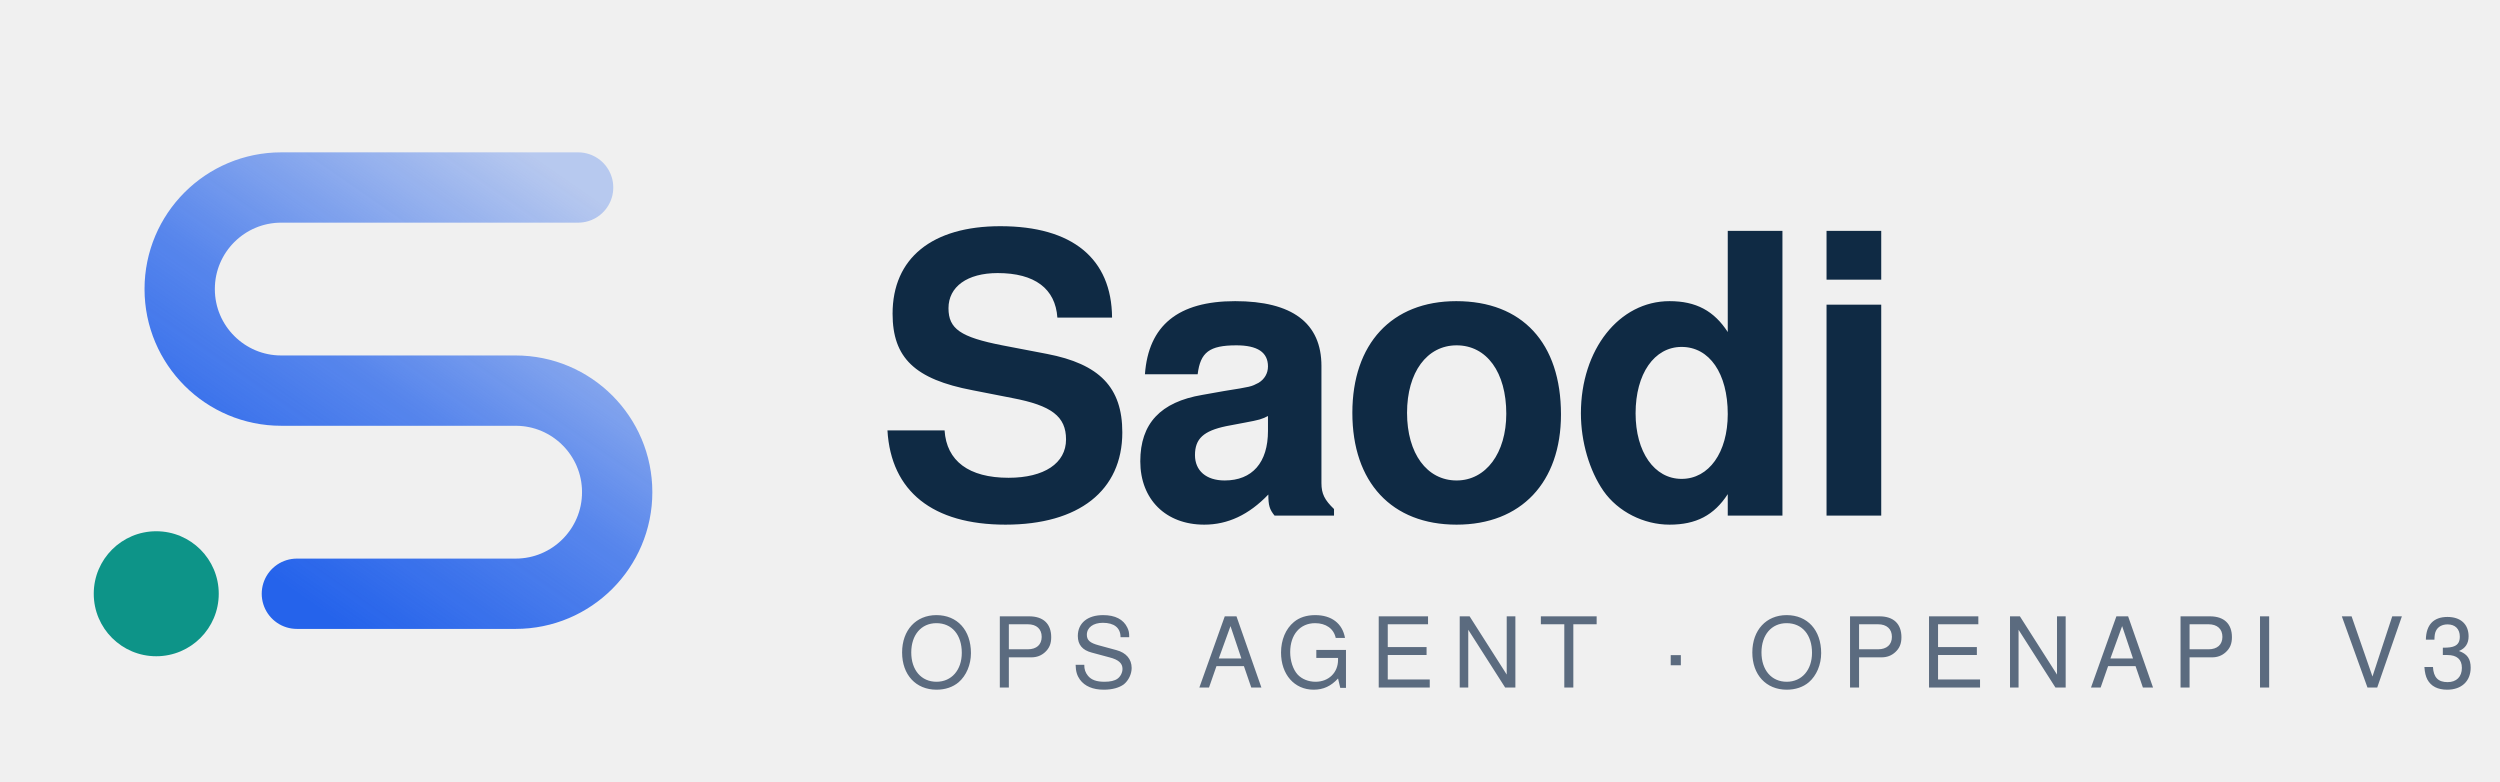
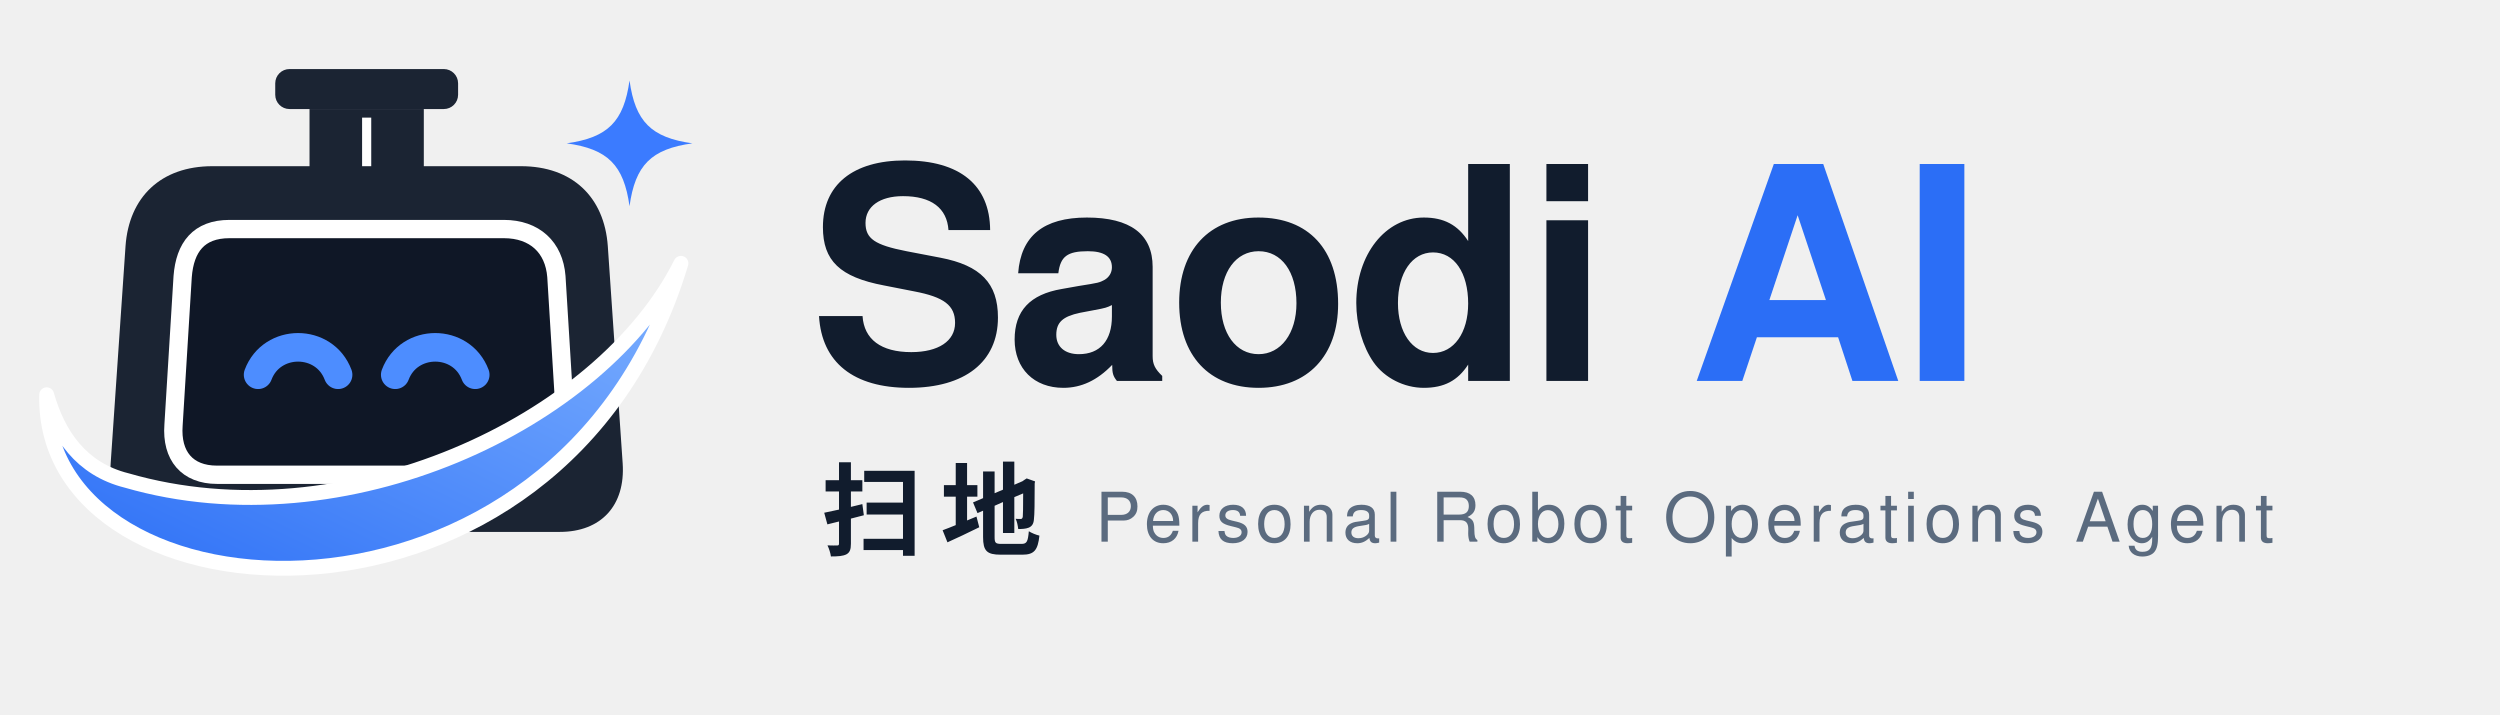
- <svg xmlns="http://www.w3.org/2000/svg" width="320" height="100" viewBox="0 0 320 100" role="img">
+ <svg xmlns="http://www.w3.org/2000/svg" width="420" height="120" viewBox="0 0 420 120" role="img">
  <defs>
-     <linearGradient id="g" gradientUnits="userSpaceOnUse" x1="74" y1="24" x2="38" y2="76">
-       <stop offset="0" stop-color="#2563eb" stop-opacity=".28" />
-       <stop offset=".55" stop-color="#2563eb" stop-opacity=".75" />
-       <stop offset="1" stop-color="#2563eb" />
+     <linearGradient id="sd-arc" x1="0" y1="1" x2="1" y2="0">
+       <stop offset="0" stop-color="#2b6ef6" />
+       <stop offset="1" stop-color="#7fb2ff" />
    </linearGradient>
  </defs>
-   <path d="M74 24 H36 A13 13 0 0 0 36 50 H66 A13 13 0 0 1 66 76 H38" stroke="url(#g)" stroke-width="9" stroke-linecap="round" stroke-linejoin="round" fill="none" />
-   <circle cx="20" cy="76" r="8" fill="#0d9488" />
-   <text x="112" y="66" font-size="50" font-weight="700" letter-spacing="-1" fill="#0f2a44" font-family="-apple-system,BlinkMacSystemFont,'Segoe UI','PingFang SC','Microsoft YaHei',Helvetica,Arial,sans-serif">Saodi</text>
-   <text x="115" y="88" font-size="12.5" font-weight="500" letter-spacing="2.2" fill="#5b6b7f" font-family="-apple-system,BlinkMacSystemFont,'Segoe UI','PingFang SC','Microsoft YaHei',Helvetica,Arial,sans-serif">OPS AGENT · OPENAPI V3</text>
+   <g transform="translate(4 2) scale(.96)">
+     <rect x="44" y="10" width="32" height="7" rx="2.5" fill="#1b2433" />
+     <path d="M50 17h20v11H50z" fill="#1b2433" />
+     <path d="M59.2 18.5h1.6v9.5h-1.6z" fill="#ffffff" />
+     <path d="M33 27h54c9 0 14.6 5.4 15.2 14l2.6 38c.5 7.4-3.8 12-11 12H26.2c-7.2 0-11.5-4.6-11-12l2.6-38C18.4 32.4 24 27 33 27z" fill="#1b2433" />
+     <path d="M36 38h48c5.4 0 8.8 3.2 9.2 8.3l1.6 26c.4 5.4-2.4 8.7-7.6 8.7H33.8c-5.2 0-8-3.3-7.6-8.7l1.6-26C28.2 41.2 30.6 38 36 38z" fill="#0f1726" stroke="#ffffff" stroke-width="3.2" />
+     <path d="M41 63.5c2.4-6.4 11.6-6.4 14 0M65 63.5c2.4-6.4 11.6-6.4 14 0" fill="none" stroke="#4d8dff" stroke-width="5" stroke-linecap="round" />
+     <path d="M4 67C3 108 94 114 115 44C101 72 56 93 18 82C10 80 6 74 4 67z" fill="url(#sd-arc)" stroke="#ffffff" stroke-width="2.6" stroke-linejoin="round" />
+     <path d="M106 12c1 7.2 3.8 10 11 11-7.2 1-10 3.8-11 11-1-7.2-3.8-10-11-11 7.2-1 10-3.8 11-11z" fill="#3b7bff" />
+   </g>
+   <text x="136" y="64" font-size="50" font-weight="700" letter-spacing="-.5" fill="#111c2d" font-family="-apple-system,BlinkMacSystemFont,'Segoe UI','PingFang SC','Microsoft YaHei',Helvetica,Arial,sans-serif">Saodi <tspan fill="#2b6ef6">AI</tspan>
+   </text>
+   <text x="138" y="92" font-size="17" font-weight="600" letter-spacing="3" fill="#111c2d" font-family="-apple-system,BlinkMacSystemFont,'Segoe UI','PingFang SC','Microsoft YaHei',Helvetica,Arial,sans-serif">扫地</text>
+   <text x="184" y="91" font-size="11.5" font-weight="500" letter-spacing=".9" fill="#5b6b7f" font-family="-apple-system,BlinkMacSystemFont,'Segoe UI','PingFang SC','Microsoft YaHei',Helvetica,Arial,sans-serif">Personal Robot Operations Agent</text>
</svg>
